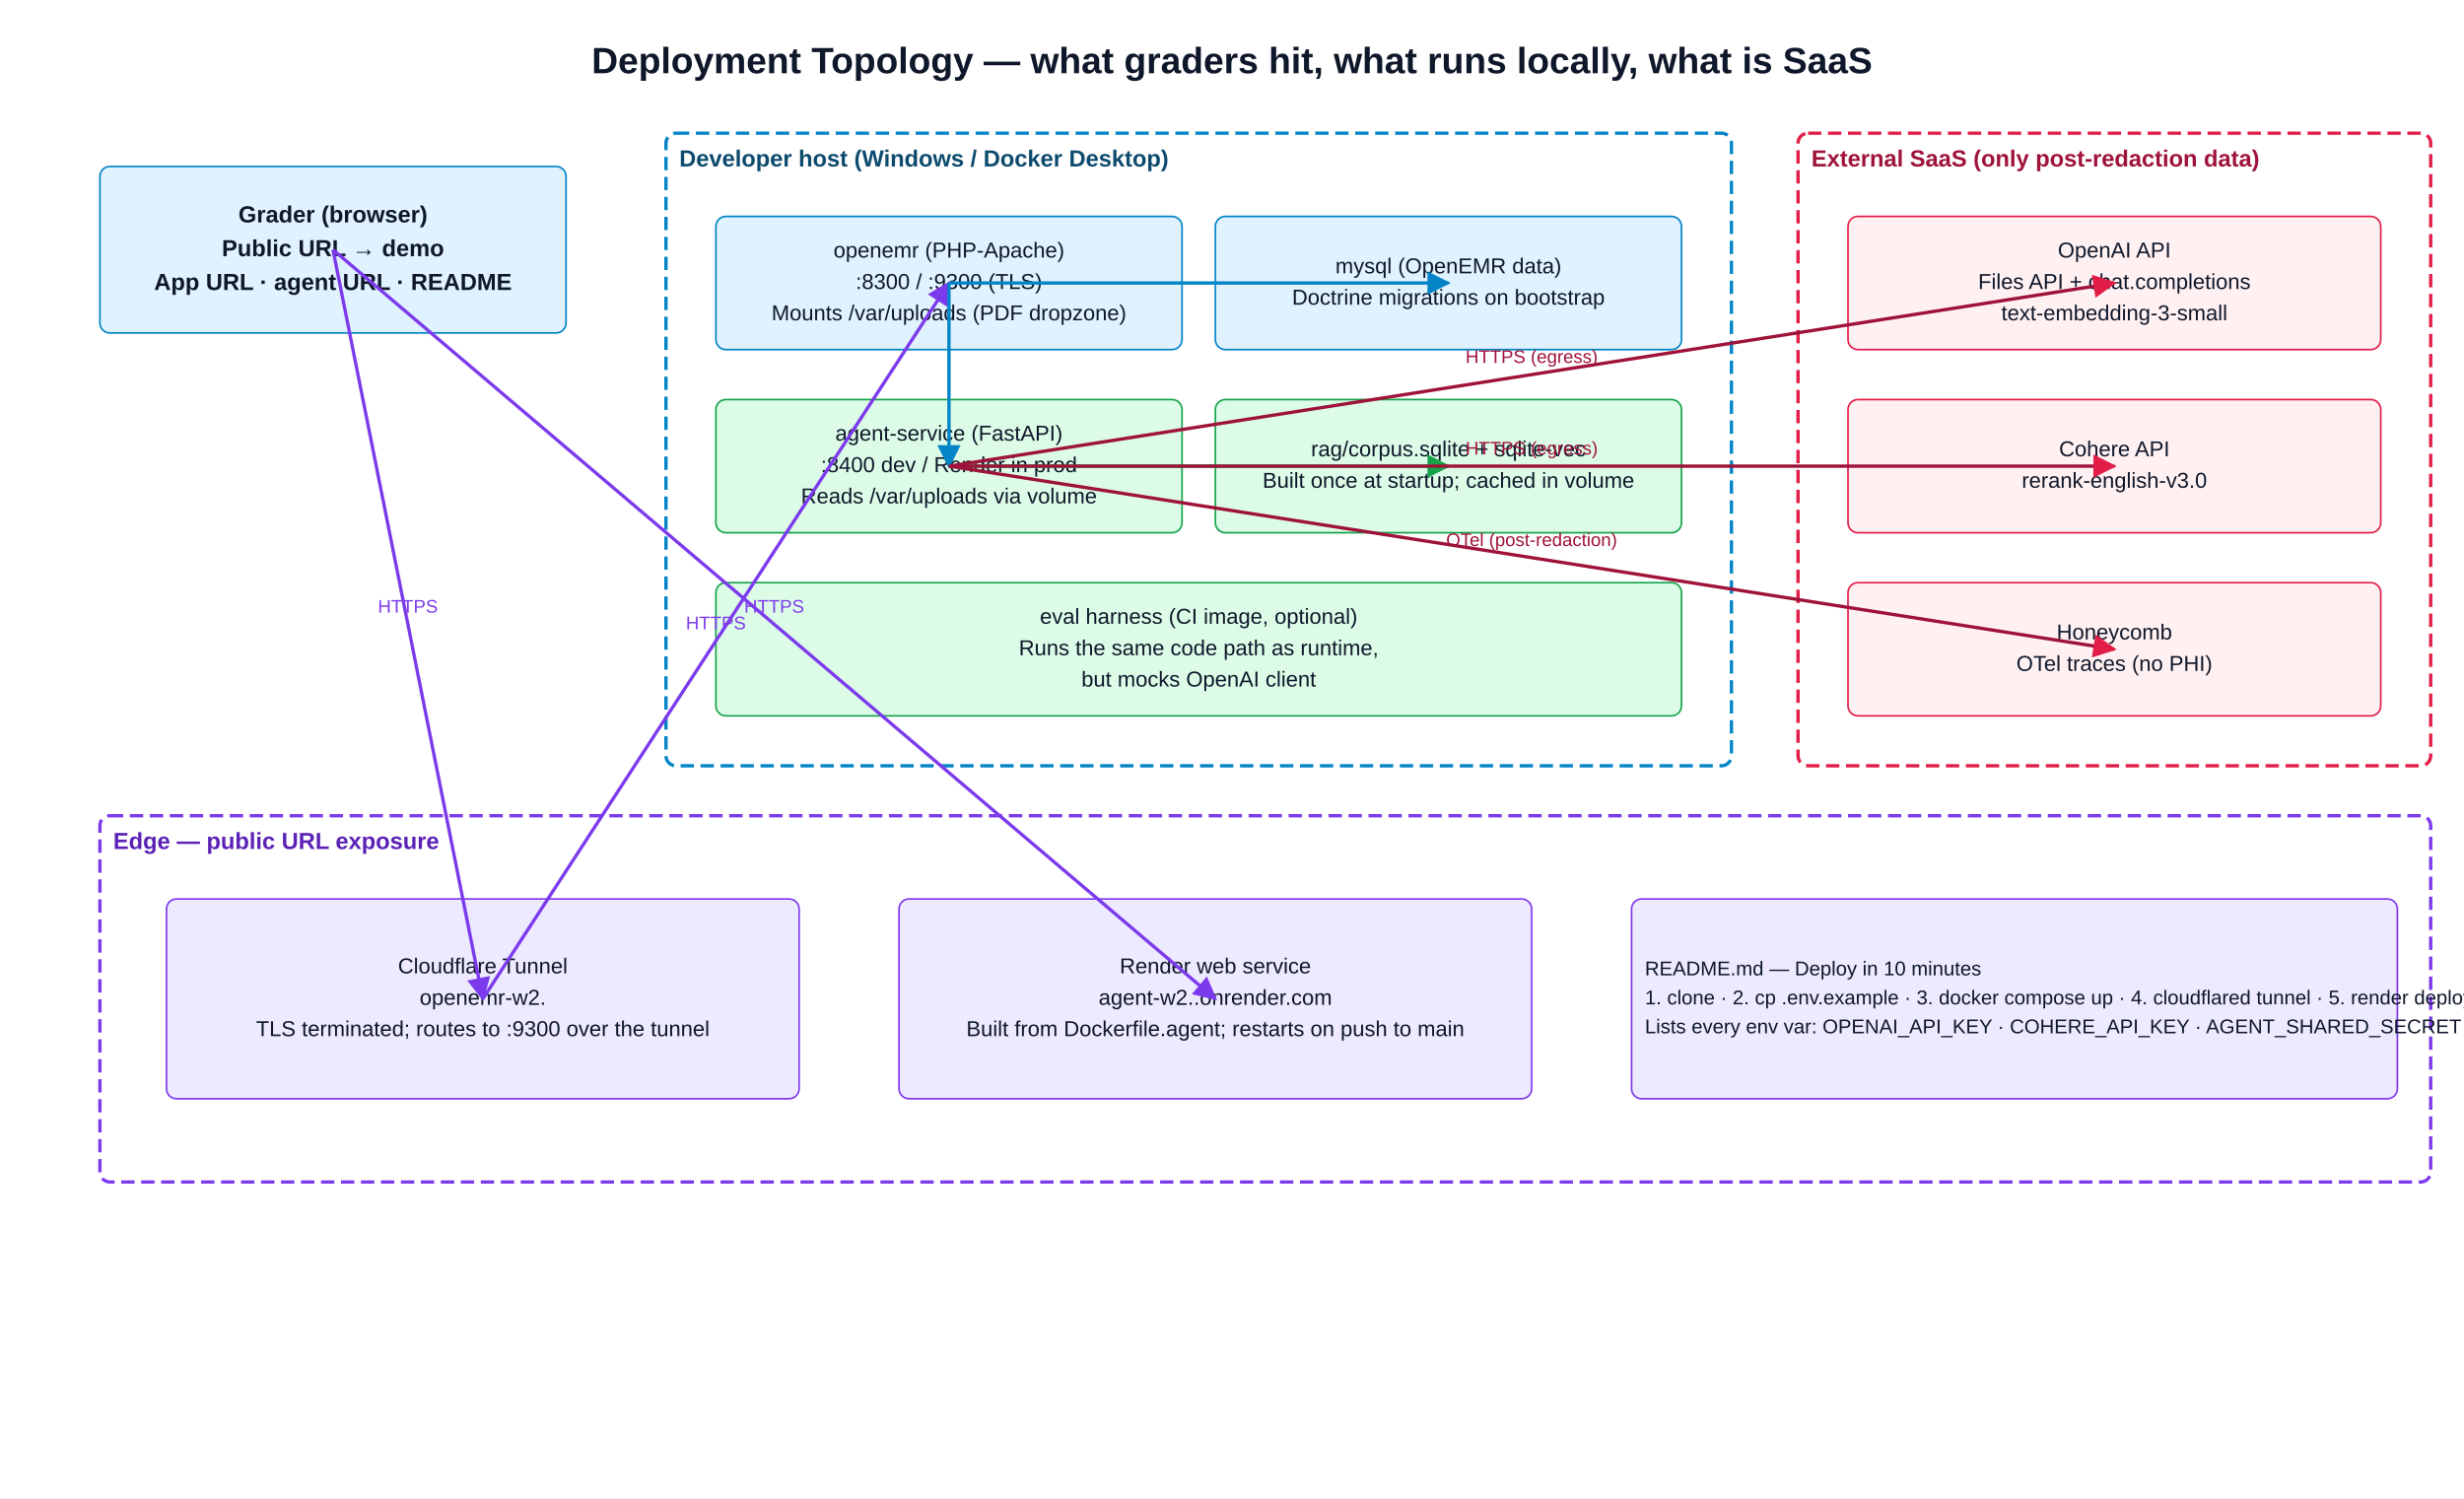
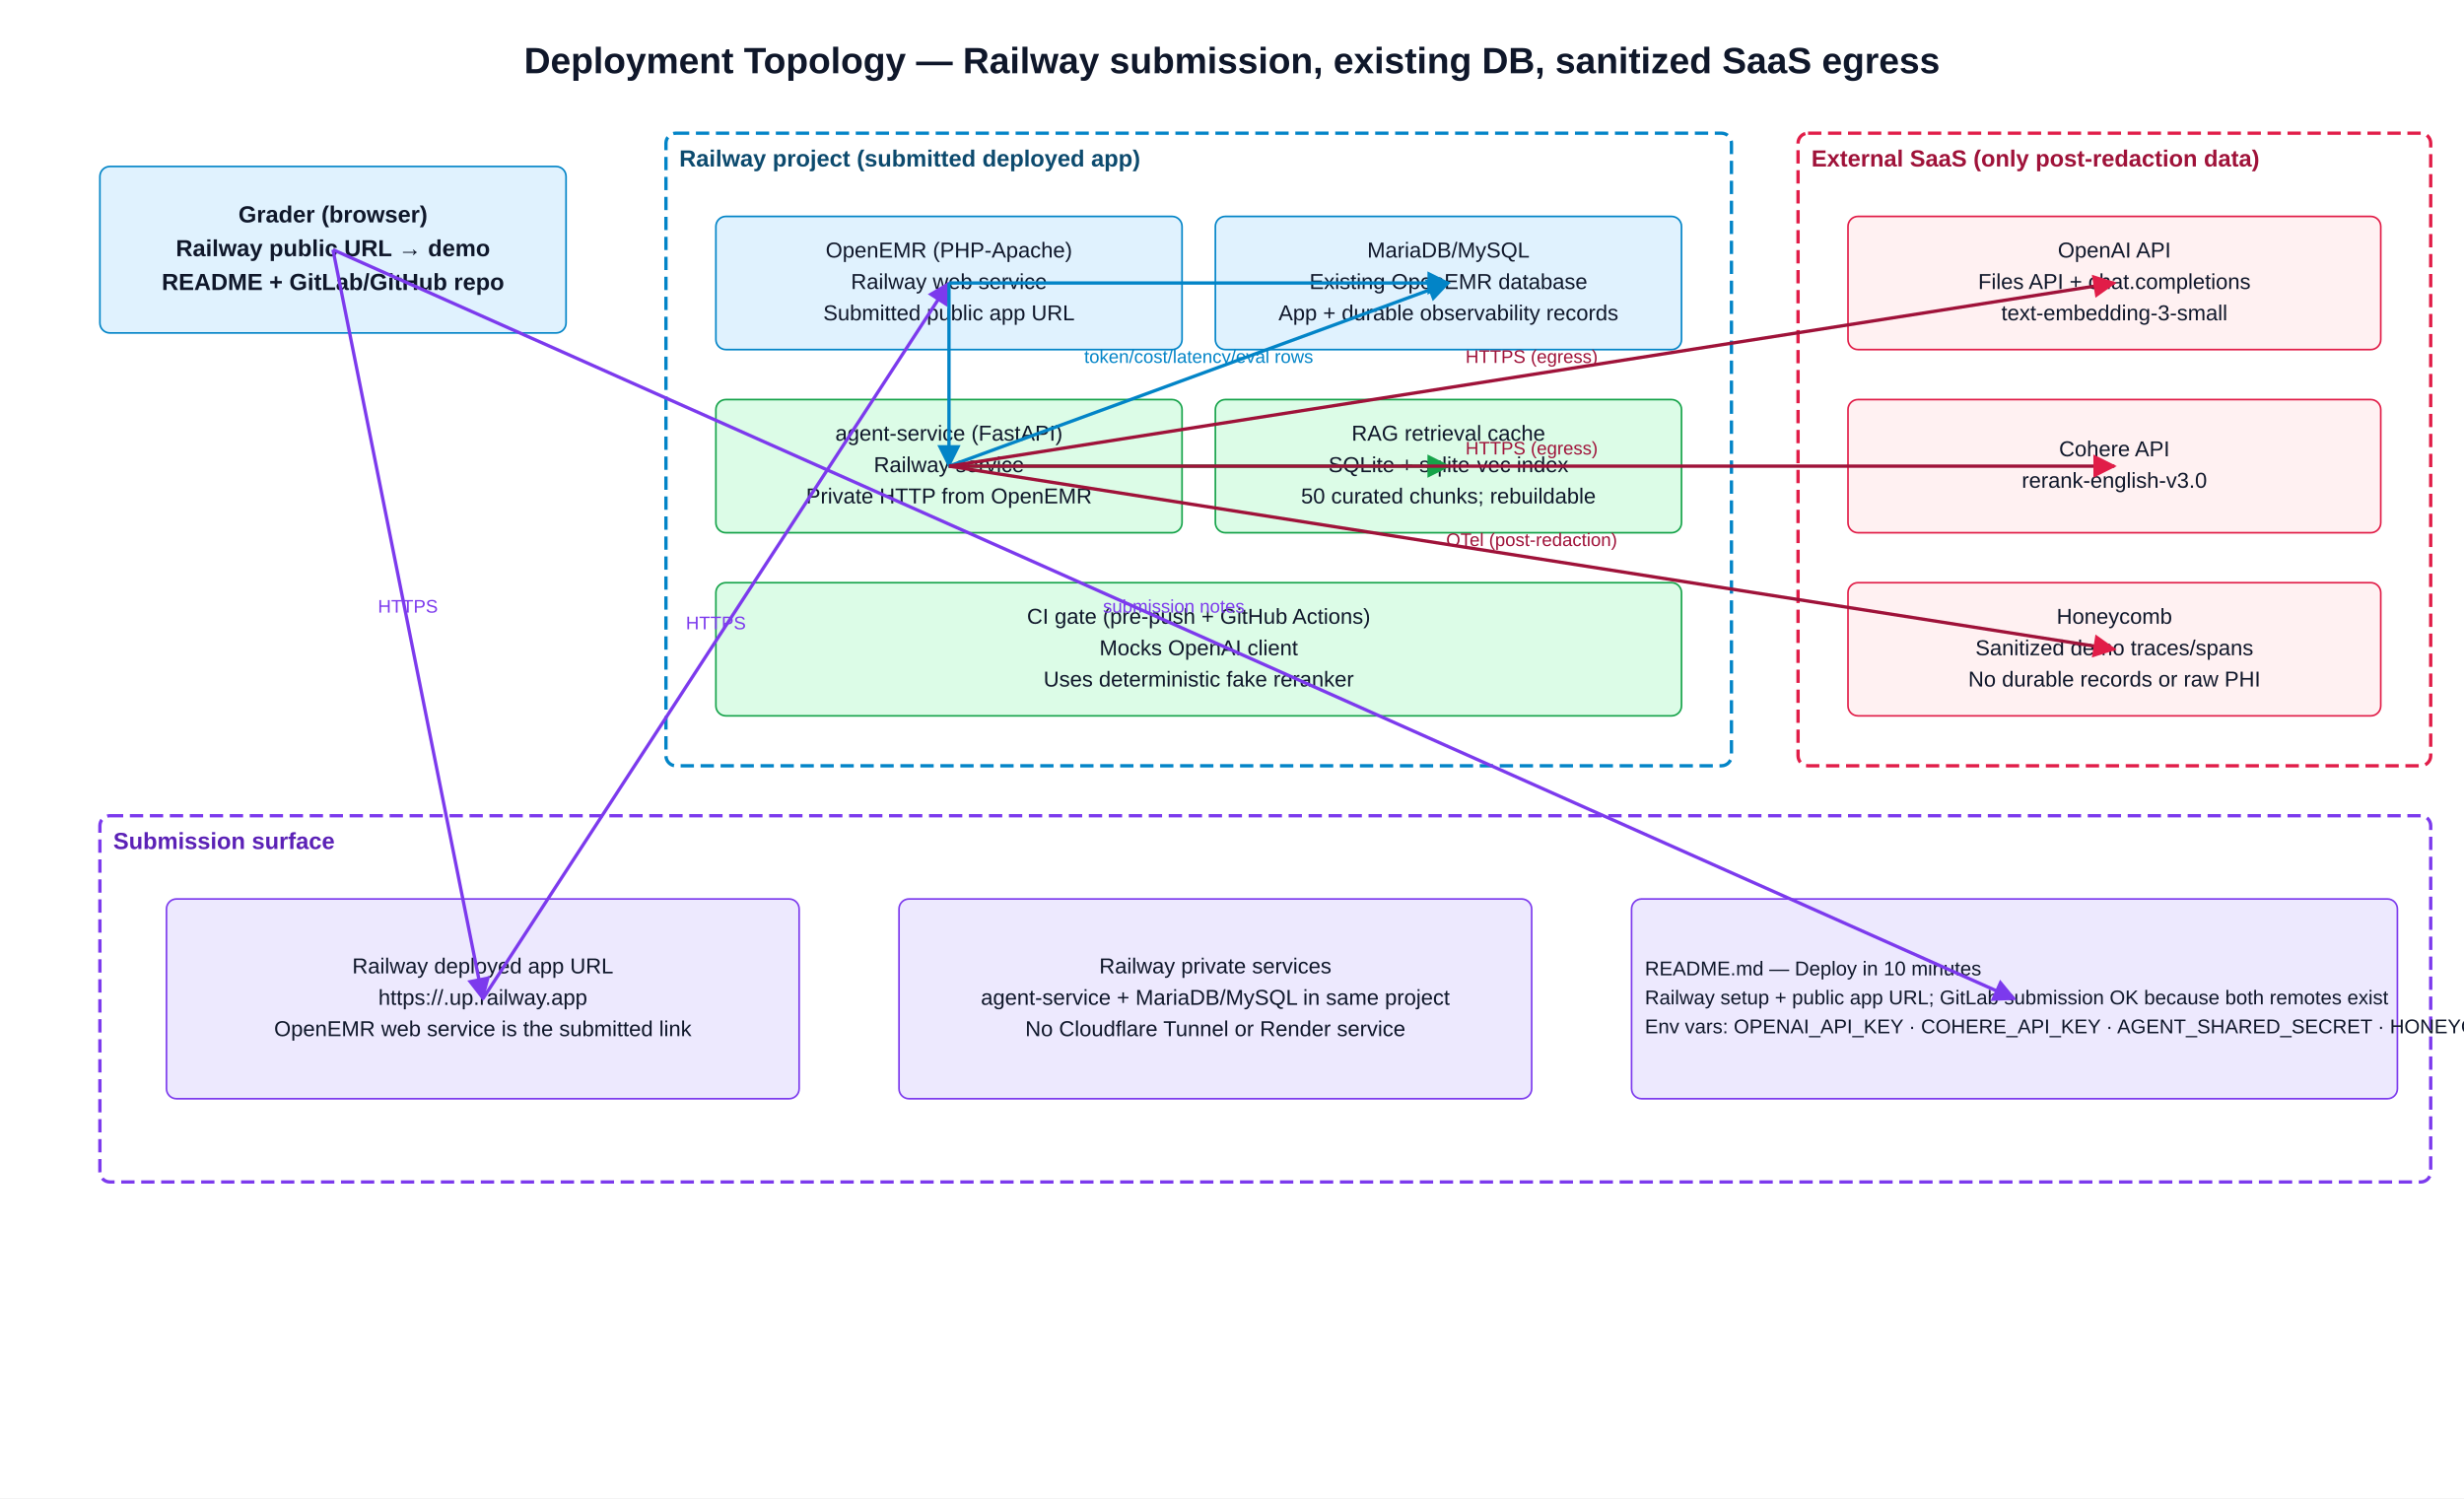
<svg xmlns="http://www.w3.org/2000/svg" width="1480" height="900" viewBox="0 0 1480 900">
  <defs>
    <marker id="ad" viewBox="0 0 10 10" refX="9" refY="5" markerUnits="strokeWidth" markerWidth="7" markerHeight="7" orient="auto">
      <path d="M0,0 L10,5 L0,10 z" fill="#475569" />
    </marker>
    <marker id="ag" viewBox="0 0 10 10" refX="9" refY="5" markerUnits="strokeWidth" markerWidth="7" markerHeight="7" orient="auto">
      <path d="M0,0 L10,5 L0,10 z" fill="#16a34a" />
    </marker>
    <marker id="ar" viewBox="0 0 10 10" refX="9" refY="5" markerUnits="strokeWidth" markerWidth="7" markerHeight="7" orient="auto">
      <path d="M0,0 L10,5 L0,10 z" fill="#e11d48" />
    </marker>
    <marker id="ab" viewBox="0 0 10 10" refX="9" refY="5" markerUnits="strokeWidth" markerWidth="7" markerHeight="7" orient="auto">
      <path d="M0,0 L10,5 L0,10 z" fill="#0284c7" />
    </marker>
    <marker id="at" viewBox="0 0 10 10" refX="9" refY="5" markerUnits="strokeWidth" markerWidth="7" markerHeight="7" orient="auto">
      <path d="M0,0 L10,5 L0,10 z" fill="#0f766e" />
    </marker>
    <marker id="aa" viewBox="0 0 10 10" refX="9" refY="5" markerUnits="strokeWidth" markerWidth="7" markerHeight="7" orient="auto">
      <path d="M0,0 L10,5 L0,10 z" fill="#d97706" />
    </marker>
    <marker id="ap" viewBox="0 0 10 10" refX="9" refY="5" markerUnits="strokeWidth" markerWidth="7" markerHeight="7" orient="auto">
      <path d="M0,0 L10,5 L0,10 z" fill="#7c3aed" />
    </marker>
    <marker id="ao" viewBox="0 0 10 10" refX="9" refY="5" markerUnits="strokeWidth" markerWidth="7" markerHeight="7" orient="auto">
      <path d="M0,0 L10,5 L0,10 z" fill="#c2410c" />
    </marker>
  </defs>
  <rect width="1480" height="900" fill="white" />
  <rect x="60.0" y="490.0" width="1400.0" height="220.0" rx="6" fill="none" stroke="#7c3aed" stroke-width="2.0" stroke-dasharray="8,4" />
-   <text x="68.0" y="510.0" text-anchor="start" font-family="Arial,Helvetica,sans-serif" font-size="14" font-weight="bold" fill="#5b21b6">Edge — public URL exposure</text>
+   <text x="68.0" y="510.0" text-anchor="start" font-family="Arial,Helvetica,sans-serif" font-size="14" font-weight="bold" fill="#5b21b6">Submission surface</text>
  <rect x="400.0" y="80.0" width="640.0" height="380.0" rx="6" fill="none" stroke="#0284c7" stroke-width="2.0" stroke-dasharray="8,4" />
-   <text x="408.0" y="100.0" text-anchor="start" font-family="Arial,Helvetica,sans-serif" font-size="14" font-weight="bold" fill="#0c4a6e">Developer host (Windows / Docker Desktop)</text>
+   <text x="408.0" y="100.0" text-anchor="start" font-family="Arial,Helvetica,sans-serif" font-size="14" font-weight="bold" fill="#0c4a6e">Railway project (submitted deployed app)</text>
  <rect x="1080.0" y="80.0" width="380.0" height="380.0" rx="6" fill="none" stroke="#e11d48" stroke-width="2.0" stroke-dasharray="8,4" />
  <text x="1088.0" y="100.0" text-anchor="start" font-family="Arial,Helvetica,sans-serif" font-size="14" font-weight="bold" fill="#9f1239">External SaaS (only post-redaction data)</text>
  <rect x="980.0" y="540.0" width="460.0" height="120.0" rx="6" fill="#ede9fe" stroke="#7c3aed" stroke-width="1.0" stroke-dasharray="none" />
  <text x="988.0" y="585.9" text-anchor="start" font-family="Arial,Helvetica,sans-serif" font-size="12" font-weight="normal" fill="#0f172a">README.md — Deploy in 10 minutes</text>
-   <text x="988.0" y="603.3" text-anchor="start" font-family="Arial,Helvetica,sans-serif" font-size="12" font-weight="normal" fill="#0f172a">1. clone · 2. cp .env.example · 3. docker compose up · 4. cloudflared tunnel · 5. render deploy</text>
-   <text x="988.0" y="620.7" text-anchor="start" font-family="Arial,Helvetica,sans-serif" font-size="12" font-weight="normal" fill="#0f172a">Lists every env var: OPENAI_API_KEY · COHERE_API_KEY · AGENT_SHARED_SECRET · HONEYCOMB_API_KEY</text>
-   <text x="740.0" y="44.0" text-anchor="middle" font-family="Arial,Helvetica,sans-serif" font-size="22" font-weight="bold" fill="#0f172a">Deployment Topology — what graders hit, what runs locally, what is SaaS</text>
+   <text x="988.0" y="603.3" text-anchor="start" font-family="Arial,Helvetica,sans-serif" font-size="12" font-weight="normal" fill="#0f172a">Railway setup + public app URL; GitLab submission OK because both remotes exist</text>
+   <text x="988.0" y="620.7" text-anchor="start" font-family="Arial,Helvetica,sans-serif" font-size="12" font-weight="normal" fill="#0f172a">Env vars: OPENAI_API_KEY · COHERE_API_KEY · AGENT_SHARED_SECRET · HONEYCOMB_API_KEY</text>
+   <text x="740.0" y="44.0" text-anchor="middle" font-family="Arial,Helvetica,sans-serif" font-size="22" font-weight="bold" fill="#0f172a">Deployment Topology — Railway submission, existing DB, sanitized SaaS egress</text>
  <rect x="430.0" y="350.0" width="580.0" height="80.0" rx="6" fill="#dcfce7" stroke="#16a34a" stroke-width="1.0" stroke-dasharray="none" />
-   <text x="720.0" y="374.7" text-anchor="middle" font-family="Arial,Helvetica,sans-serif" font-size="13" font-weight="normal" fill="#0f172a">eval harness (CI image, optional)</text>
-   <text x="720.0" y="393.6" text-anchor="middle" font-family="Arial,Helvetica,sans-serif" font-size="13" font-weight="normal" fill="#0f172a">Runs the same code path as runtime,</text>
-   <text x="720.0" y="412.4" text-anchor="middle" font-family="Arial,Helvetica,sans-serif" font-size="13" font-weight="normal" fill="#0f172a">but mocks OpenAI client</text>
+   <text x="720.0" y="374.7" text-anchor="middle" font-family="Arial,Helvetica,sans-serif" font-size="13" font-weight="normal" fill="#0f172a">CI gate (pre-push + GitHub Actions)</text>
+   <text x="720.0" y="393.6" text-anchor="middle" font-family="Arial,Helvetica,sans-serif" font-size="13" font-weight="normal" fill="#0f172a">Mocks OpenAI client</text>
+   <text x="720.0" y="412.4" text-anchor="middle" font-family="Arial,Helvetica,sans-serif" font-size="13" font-weight="normal" fill="#0f172a">Uses deterministic fake reranker</text>
  <rect x="100.0" y="540.0" width="380.0" height="120.0" rx="6" fill="#ede9fe" stroke="#7c3aed" stroke-width="1.0" stroke-dasharray="none" />
-   <text x="290.0" y="584.7" text-anchor="middle" font-family="Arial,Helvetica,sans-serif" font-size="13" font-weight="normal" fill="#0f172a">Cloudflare Tunnel</text>
-   <text x="290.0" y="603.6" text-anchor="middle" font-family="Arial,Helvetica,sans-serif" font-size="13" font-weight="normal" fill="#0f172a">openemr-w2.</text>
-   <text x="290.0" y="622.4" text-anchor="middle" font-family="Arial,Helvetica,sans-serif" font-size="13" font-weight="normal" fill="#0f172a">TLS terminated; routes to :9300 over the tunnel</text>
+   <text x="290.0" y="584.7" text-anchor="middle" font-family="Arial,Helvetica,sans-serif" font-size="13" font-weight="normal" fill="#0f172a">Railway deployed app URL</text>
+   <text x="290.0" y="603.6" text-anchor="middle" font-family="Arial,Helvetica,sans-serif" font-size="13" font-weight="normal" fill="#0f172a">https://.up.railway.app</text>
+   <text x="290.0" y="622.4" text-anchor="middle" font-family="Arial,Helvetica,sans-serif" font-size="13" font-weight="normal" fill="#0f172a">OpenEMR web service is the submitted link</text>
  <rect x="540.0" y="540.0" width="380.0" height="120.0" rx="6" fill="#ede9fe" stroke="#7c3aed" stroke-width="1.0" stroke-dasharray="none" />
-   <text x="730.0" y="584.7" text-anchor="middle" font-family="Arial,Helvetica,sans-serif" font-size="13" font-weight="normal" fill="#0f172a">Render web service</text>
-   <text x="730.0" y="603.6" text-anchor="middle" font-family="Arial,Helvetica,sans-serif" font-size="13" font-weight="normal" fill="#0f172a">agent-w2..onrender.com</text>
-   <text x="730.0" y="622.4" text-anchor="middle" font-family="Arial,Helvetica,sans-serif" font-size="13" font-weight="normal" fill="#0f172a">Built from Dockerfile.agent; restarts on push to main</text>
+   <text x="730.0" y="584.7" text-anchor="middle" font-family="Arial,Helvetica,sans-serif" font-size="13" font-weight="normal" fill="#0f172a">Railway private services</text>
+   <text x="730.0" y="603.6" text-anchor="middle" font-family="Arial,Helvetica,sans-serif" font-size="13" font-weight="normal" fill="#0f172a">agent-service + MariaDB/MySQL in same project</text>
+   <text x="730.0" y="622.4" text-anchor="middle" font-family="Arial,Helvetica,sans-serif" font-size="13" font-weight="normal" fill="#0f172a">No Cloudflare Tunnel or Render service</text>
  <rect x="60.0" y="100.0" width="280.0" height="100.0" rx="6" fill="#e0f2fe" stroke="#0284c7" stroke-width="1.0" stroke-dasharray="none" />
  <text x="200.0" y="133.6" text-anchor="middle" font-family="Arial,Helvetica,sans-serif" font-size="14" font-weight="bold" fill="#0f172a">Grader (browser)</text>
-   <text x="200.0" y="153.9" text-anchor="middle" font-family="Arial,Helvetica,sans-serif" font-size="14" font-weight="bold" fill="#0f172a">Public URL → demo</text>
-   <text x="200.0" y="174.2" text-anchor="middle" font-family="Arial,Helvetica,sans-serif" font-size="14" font-weight="bold" fill="#0f172a">App URL · agent URL · README</text>
+   <text x="200.0" y="153.9" text-anchor="middle" font-family="Arial,Helvetica,sans-serif" font-size="14" font-weight="bold" fill="#0f172a">Railway public URL → demo</text>
+   <text x="200.0" y="174.2" text-anchor="middle" font-family="Arial,Helvetica,sans-serif" font-size="14" font-weight="bold" fill="#0f172a">README + GitLab/GitHub repo</text>
  <rect x="1110.0" y="130.0" width="320.0" height="80.0" rx="6" fill="#fff1f2" stroke="#e11d48" stroke-width="1.0" stroke-dasharray="none" />
  <text x="1270.0" y="154.7" text-anchor="middle" font-family="Arial,Helvetica,sans-serif" font-size="13" font-weight="normal" fill="#0f172a">OpenAI API</text>
  <text x="1270.0" y="173.6" text-anchor="middle" font-family="Arial,Helvetica,sans-serif" font-size="13" font-weight="normal" fill="#0f172a">Files API + chat.completions</text>
  <text x="1270.0" y="192.4" text-anchor="middle" font-family="Arial,Helvetica,sans-serif" font-size="13" font-weight="normal" fill="#0f172a">text-embedding-3-small</text>
  <rect x="1110.0" y="240.0" width="320.0" height="80.0" rx="6" fill="#fff1f2" stroke="#e11d48" stroke-width="1.0" stroke-dasharray="none" />
  <text x="1270.0" y="274.1" text-anchor="middle" font-family="Arial,Helvetica,sans-serif" font-size="13" font-weight="normal" fill="#0f172a">Cohere API</text>
  <text x="1270.0" y="293.0" text-anchor="middle" font-family="Arial,Helvetica,sans-serif" font-size="13" font-weight="normal" fill="#0f172a">rerank-english-v3.0</text>
  <rect x="1110.0" y="350.0" width="320.0" height="80.0" rx="6" fill="#fff1f2" stroke="#e11d48" stroke-width="1.0" stroke-dasharray="none" />
-   <text x="1270.0" y="384.1" text-anchor="middle" font-family="Arial,Helvetica,sans-serif" font-size="13" font-weight="normal" fill="#0f172a">Honeycomb</text>
-   <text x="1270.0" y="403.0" text-anchor="middle" font-family="Arial,Helvetica,sans-serif" font-size="13" font-weight="normal" fill="#0f172a">OTel traces (no PHI)</text>
+   <text x="1270.0" y="374.7" text-anchor="middle" font-family="Arial,Helvetica,sans-serif" font-size="13" font-weight="normal" fill="#0f172a">Honeycomb</text>
+   <text x="1270.0" y="393.6" text-anchor="middle" font-family="Arial,Helvetica,sans-serif" font-size="13" font-weight="normal" fill="#0f172a">Sanitized demo traces/spans</text>
+   <text x="1270.0" y="412.4" text-anchor="middle" font-family="Arial,Helvetica,sans-serif" font-size="13" font-weight="normal" fill="#0f172a">No durable records or raw PHI</text>
  <rect x="430.0" y="130.0" width="280.0" height="80.0" rx="6" fill="#e0f2fe" stroke="#0284c7" stroke-width="1.0" stroke-dasharray="none" />
-   <text x="570.0" y="154.7" text-anchor="middle" font-family="Arial,Helvetica,sans-serif" font-size="13" font-weight="normal" fill="#0f172a">openemr (PHP-Apache)</text>
-   <text x="570.0" y="173.6" text-anchor="middle" font-family="Arial,Helvetica,sans-serif" font-size="13" font-weight="normal" fill="#0f172a">:8300 / :9300 (TLS)</text>
-   <text x="570.0" y="192.4" text-anchor="middle" font-family="Arial,Helvetica,sans-serif" font-size="13" font-weight="normal" fill="#0f172a">Mounts /var/uploads (PDF dropzone)</text>
+   <text x="570.0" y="154.7" text-anchor="middle" font-family="Arial,Helvetica,sans-serif" font-size="13" font-weight="normal" fill="#0f172a">OpenEMR (PHP-Apache)</text>
+   <text x="570.0" y="173.6" text-anchor="middle" font-family="Arial,Helvetica,sans-serif" font-size="13" font-weight="normal" fill="#0f172a">Railway web service</text>
+   <text x="570.0" y="192.4" text-anchor="middle" font-family="Arial,Helvetica,sans-serif" font-size="13" font-weight="normal" fill="#0f172a">Submitted public app URL</text>
  <rect x="730.0" y="130.0" width="280.0" height="80.0" rx="6" fill="#e0f2fe" stroke="#0284c7" stroke-width="1.0" stroke-dasharray="none" />
-   <text x="870.0" y="164.2" text-anchor="middle" font-family="Arial,Helvetica,sans-serif" font-size="13" font-weight="normal" fill="#0f172a">mysql (OpenEMR data)</text>
-   <text x="870.0" y="183.0" text-anchor="middle" font-family="Arial,Helvetica,sans-serif" font-size="13" font-weight="normal" fill="#0f172a">Doctrine migrations on bootstrap</text>
+   <text x="870.0" y="154.7" text-anchor="middle" font-family="Arial,Helvetica,sans-serif" font-size="13" font-weight="normal" fill="#0f172a">MariaDB/MySQL</text>
+   <text x="870.0" y="173.6" text-anchor="middle" font-family="Arial,Helvetica,sans-serif" font-size="13" font-weight="normal" fill="#0f172a">Existing OpenEMR database</text>
+   <text x="870.0" y="192.4" text-anchor="middle" font-family="Arial,Helvetica,sans-serif" font-size="13" font-weight="normal" fill="#0f172a">App + durable observability records</text>
  <rect x="430.0" y="240.0" width="280.0" height="80.0" rx="6" fill="#dcfce7" stroke="#16a34a" stroke-width="1.0" stroke-dasharray="none" />
  <text x="570.0" y="264.7" text-anchor="middle" font-family="Arial,Helvetica,sans-serif" font-size="13" font-weight="normal" fill="#0f172a">agent-service (FastAPI)</text>
-   <text x="570.0" y="283.6" text-anchor="middle" font-family="Arial,Helvetica,sans-serif" font-size="13" font-weight="normal" fill="#0f172a">:8400 dev / Render in prod</text>
-   <text x="570.0" y="302.4" text-anchor="middle" font-family="Arial,Helvetica,sans-serif" font-size="13" font-weight="normal" fill="#0f172a">Reads /var/uploads via volume</text>
+   <text x="570.0" y="283.6" text-anchor="middle" font-family="Arial,Helvetica,sans-serif" font-size="13" font-weight="normal" fill="#0f172a">Railway service</text>
+   <text x="570.0" y="302.4" text-anchor="middle" font-family="Arial,Helvetica,sans-serif" font-size="13" font-weight="normal" fill="#0f172a">Private HTTP from OpenEMR</text>
  <rect x="730.0" y="240.0" width="280.0" height="80.0" rx="6" fill="#dcfce7" stroke="#16a34a" stroke-width="1.0" stroke-dasharray="none" />
-   <text x="870.0" y="274.1" text-anchor="middle" font-family="Arial,Helvetica,sans-serif" font-size="13" font-weight="normal" fill="#0f172a">rag/corpus.sqlite + sqlite-vec</text>
-   <text x="870.0" y="293.0" text-anchor="middle" font-family="Arial,Helvetica,sans-serif" font-size="13" font-weight="normal" fill="#0f172a">Built once at startup; cached in volume</text>
+   <text x="870.0" y="264.7" text-anchor="middle" font-family="Arial,Helvetica,sans-serif" font-size="13" font-weight="normal" fill="#0f172a">RAG retrieval cache</text>
+   <text x="870.0" y="283.6" text-anchor="middle" font-family="Arial,Helvetica,sans-serif" font-size="13" font-weight="normal" fill="#0f172a">SQLite + sqlite-vec index</text>
+   <text x="870.0" y="302.4" text-anchor="middle" font-family="Arial,Helvetica,sans-serif" font-size="13" font-weight="normal" fill="#0f172a">50 curated chunks; rebuildable</text>
  <line x1="200.0" y1="150.0" x2="290.0" y2="600.0" stroke="#7c3aed" stroke-width="2.0" stroke-dasharray="none" marker-end="url(#ap)" />
  <text x="245.0" y="368.0" text-anchor="middle" font-family="Arial,Helvetica,sans-serif" font-size="11" fill="#7c3aed">HTTPS</text>
  <line x1="290.0" y1="600.0" x2="570.0" y2="170.0" stroke="#7c3aed" stroke-width="2.0" stroke-dasharray="none" marker-end="url(#ap)" />
  <text x="430.0" y="378.0" text-anchor="middle" font-family="Arial,Helvetica,sans-serif" font-size="11" fill="#7c3aed">HTTPS</text>
-   <line x1="200.0" y1="150.0" x2="730.0" y2="600.0" stroke="#7c3aed" stroke-width="2.0" stroke-dasharray="none" marker-end="url(#ap)" />
-   <text x="465.0" y="368.0" text-anchor="middle" font-family="Arial,Helvetica,sans-serif" font-size="11" fill="#7c3aed">HTTPS</text>
+   <line x1="200.0" y1="150.0" x2="1210.0" y2="600.0" stroke="#7c3aed" stroke-width="2.0" stroke-dasharray="none" marker-end="url(#ap)" />
+   <text x="705.0" y="368.0" text-anchor="middle" font-family="Arial,Helvetica,sans-serif" font-size="11" fill="#7c3aed">submission notes</text>
  <line x1="570.0" y1="170.0" x2="570.0" y2="280.0" stroke="#0284c7" stroke-width="2.0" stroke-dasharray="none" marker-end="url(#ab)" />
  <line x1="570.0" y1="170.0" x2="870.0" y2="170.0" stroke="#0284c7" stroke-width="2.0" stroke-dasharray="none" marker-end="url(#ab)" />
  <line x1="570.0" y1="280.0" x2="870.0" y2="280.0" stroke="#16a34a" stroke-width="2.0" stroke-dasharray="none" marker-end="url(#ag)" />
+   <line x1="570.0" y1="280.0" x2="870.0" y2="170.0" stroke="#0284c7" stroke-width="2.0" stroke-dasharray="none" marker-end="url(#ab)" />
+   <text x="720.0" y="218.0" text-anchor="middle" font-family="Arial,Helvetica,sans-serif" font-size="11" fill="#0284c7">token/cost/latency/eval rows</text>
  <line x1="570.0" y1="280.0" x2="1270.0" y2="170.0" stroke="#9f1239" stroke-width="2.0" stroke-dasharray="none" marker-end="url(#ar)" />
  <text x="920.0" y="218.0" text-anchor="middle" font-family="Arial,Helvetica,sans-serif" font-size="11" fill="#9f1239">HTTPS (egress)</text>
  <line x1="570.0" y1="280.0" x2="1270.0" y2="280.0" stroke="#9f1239" stroke-width="2.0" stroke-dasharray="none" marker-end="url(#ar)" />
  <text x="920.0" y="273.0" text-anchor="middle" font-family="Arial,Helvetica,sans-serif" font-size="11" fill="#9f1239">HTTPS (egress)</text>
  <line x1="570.0" y1="280.0" x2="1270.0" y2="390.0" stroke="#9f1239" stroke-width="2.0" stroke-dasharray="none" marker-end="url(#ar)" />
  <text x="920.0" y="328.0" text-anchor="middle" font-family="Arial,Helvetica,sans-serif" font-size="11" fill="#9f1239">OTel (post-redaction)</text>
</svg>
